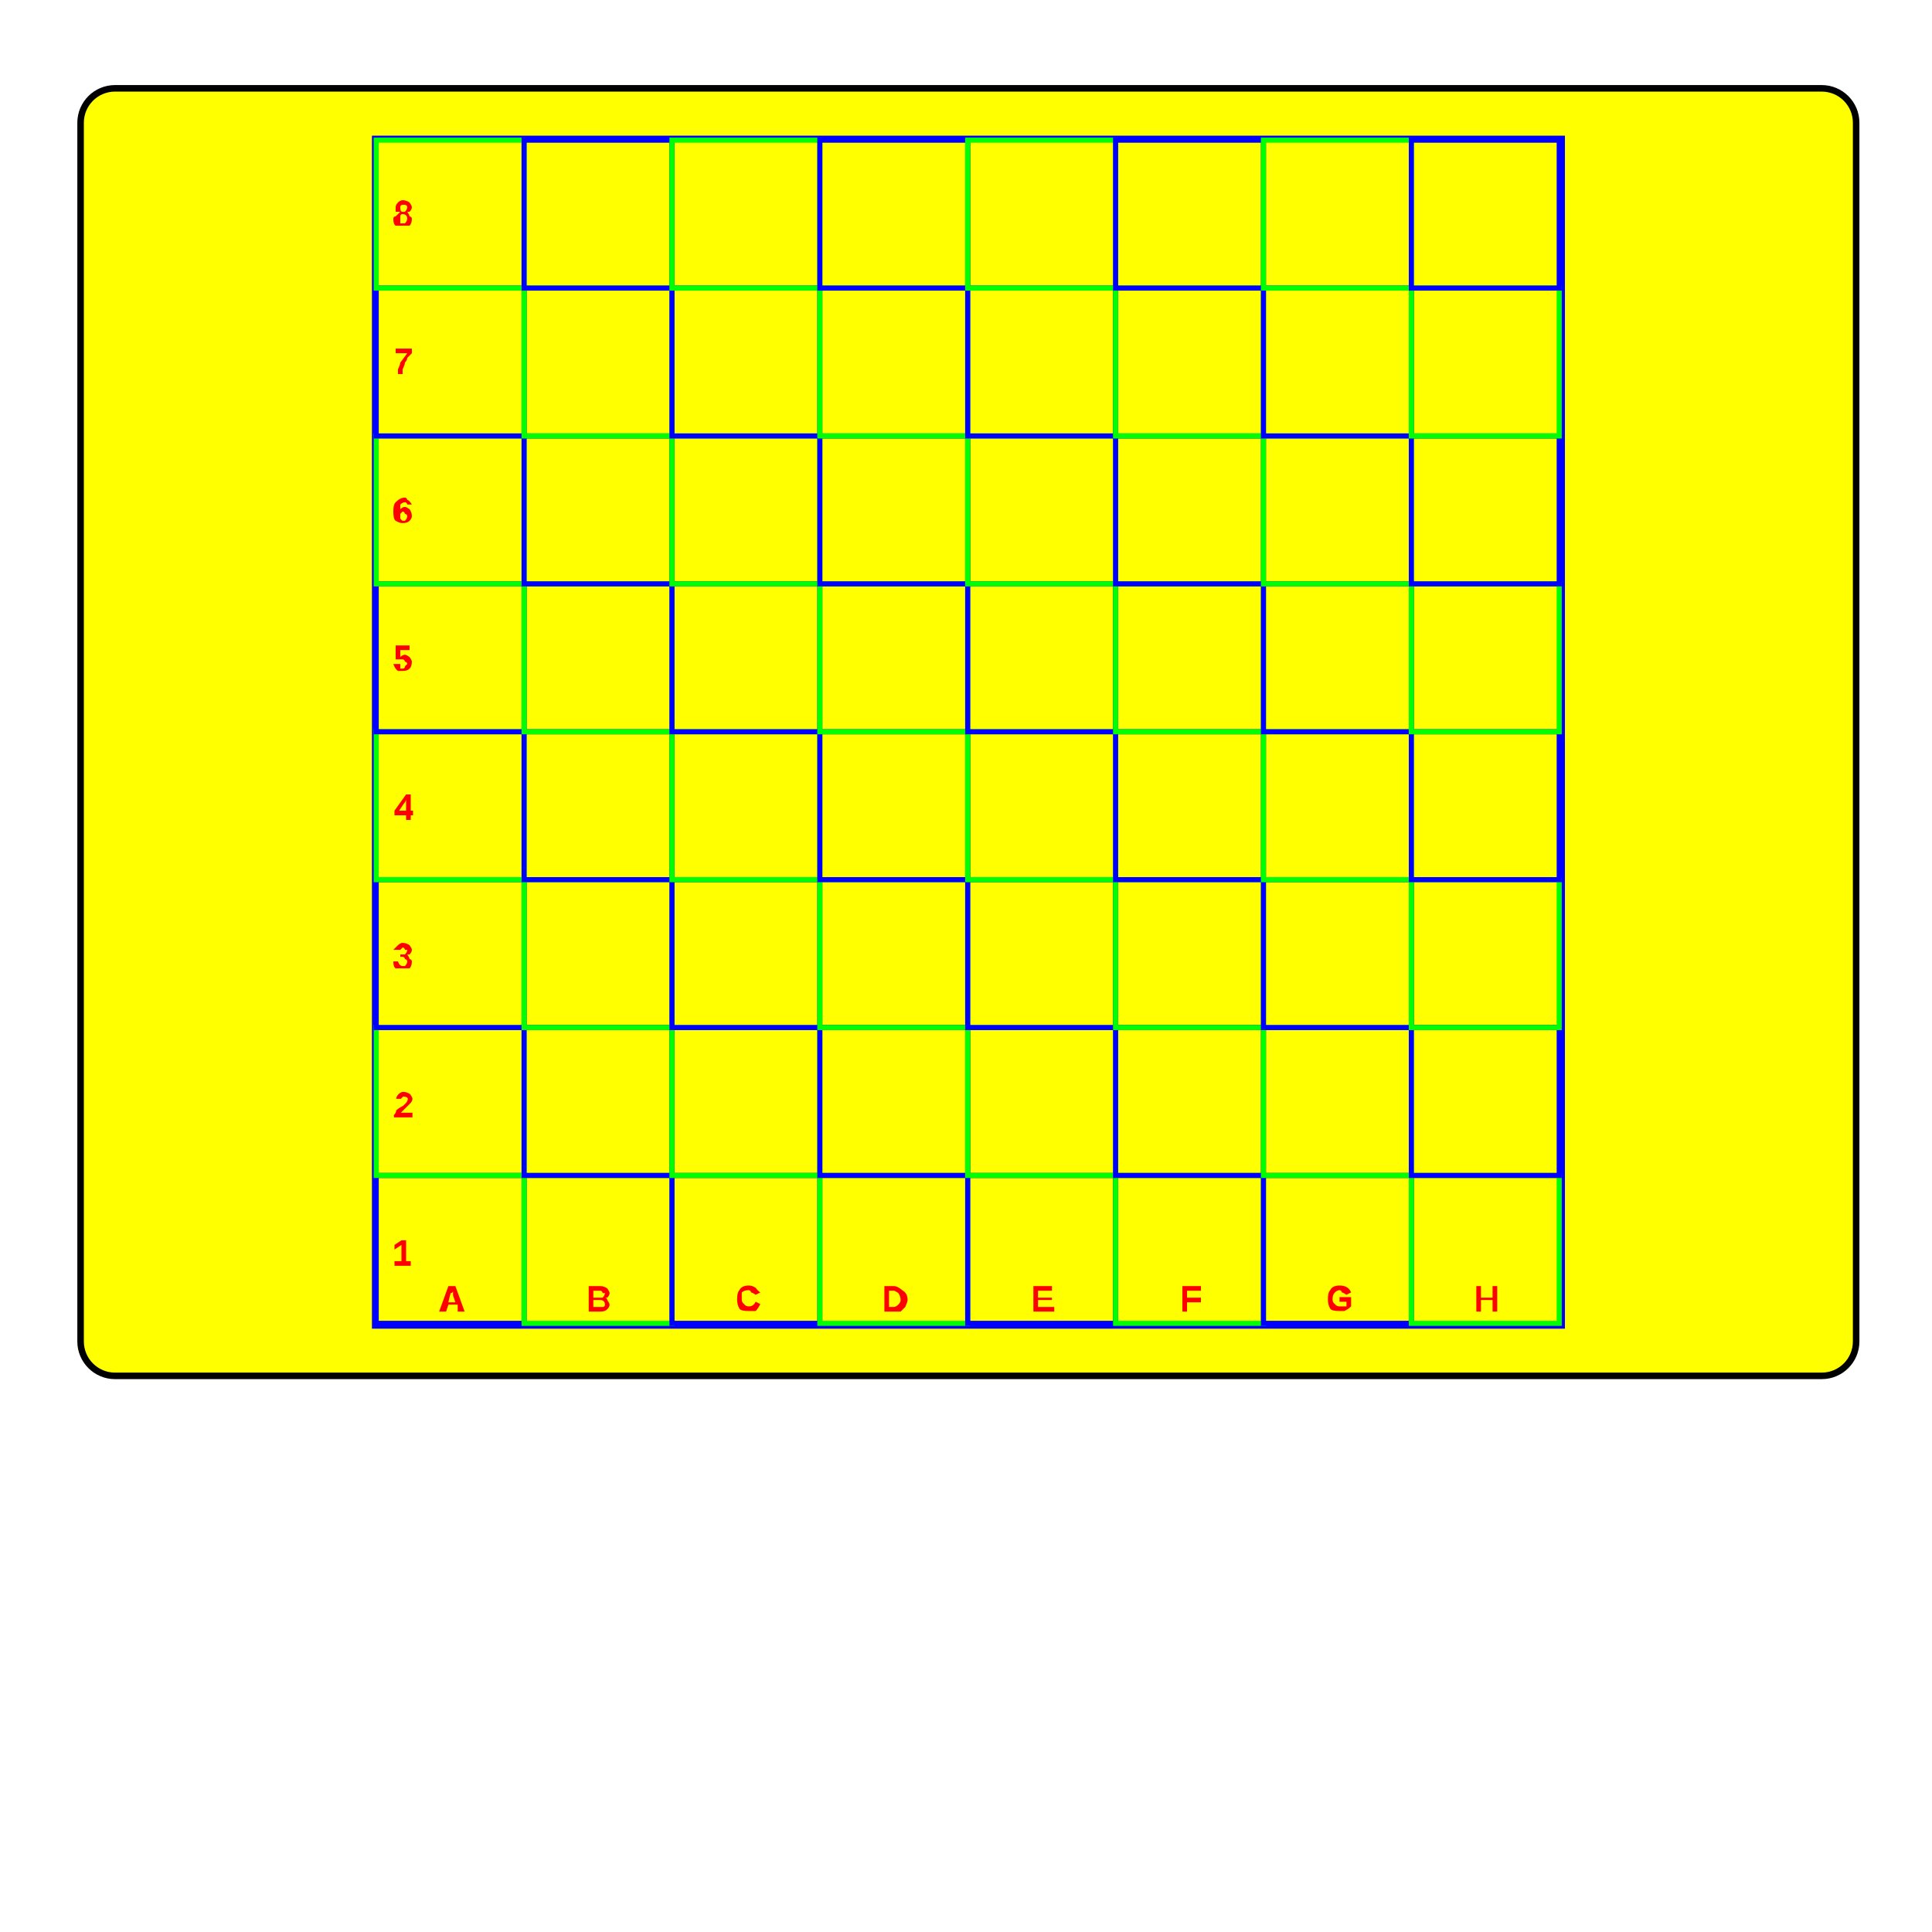
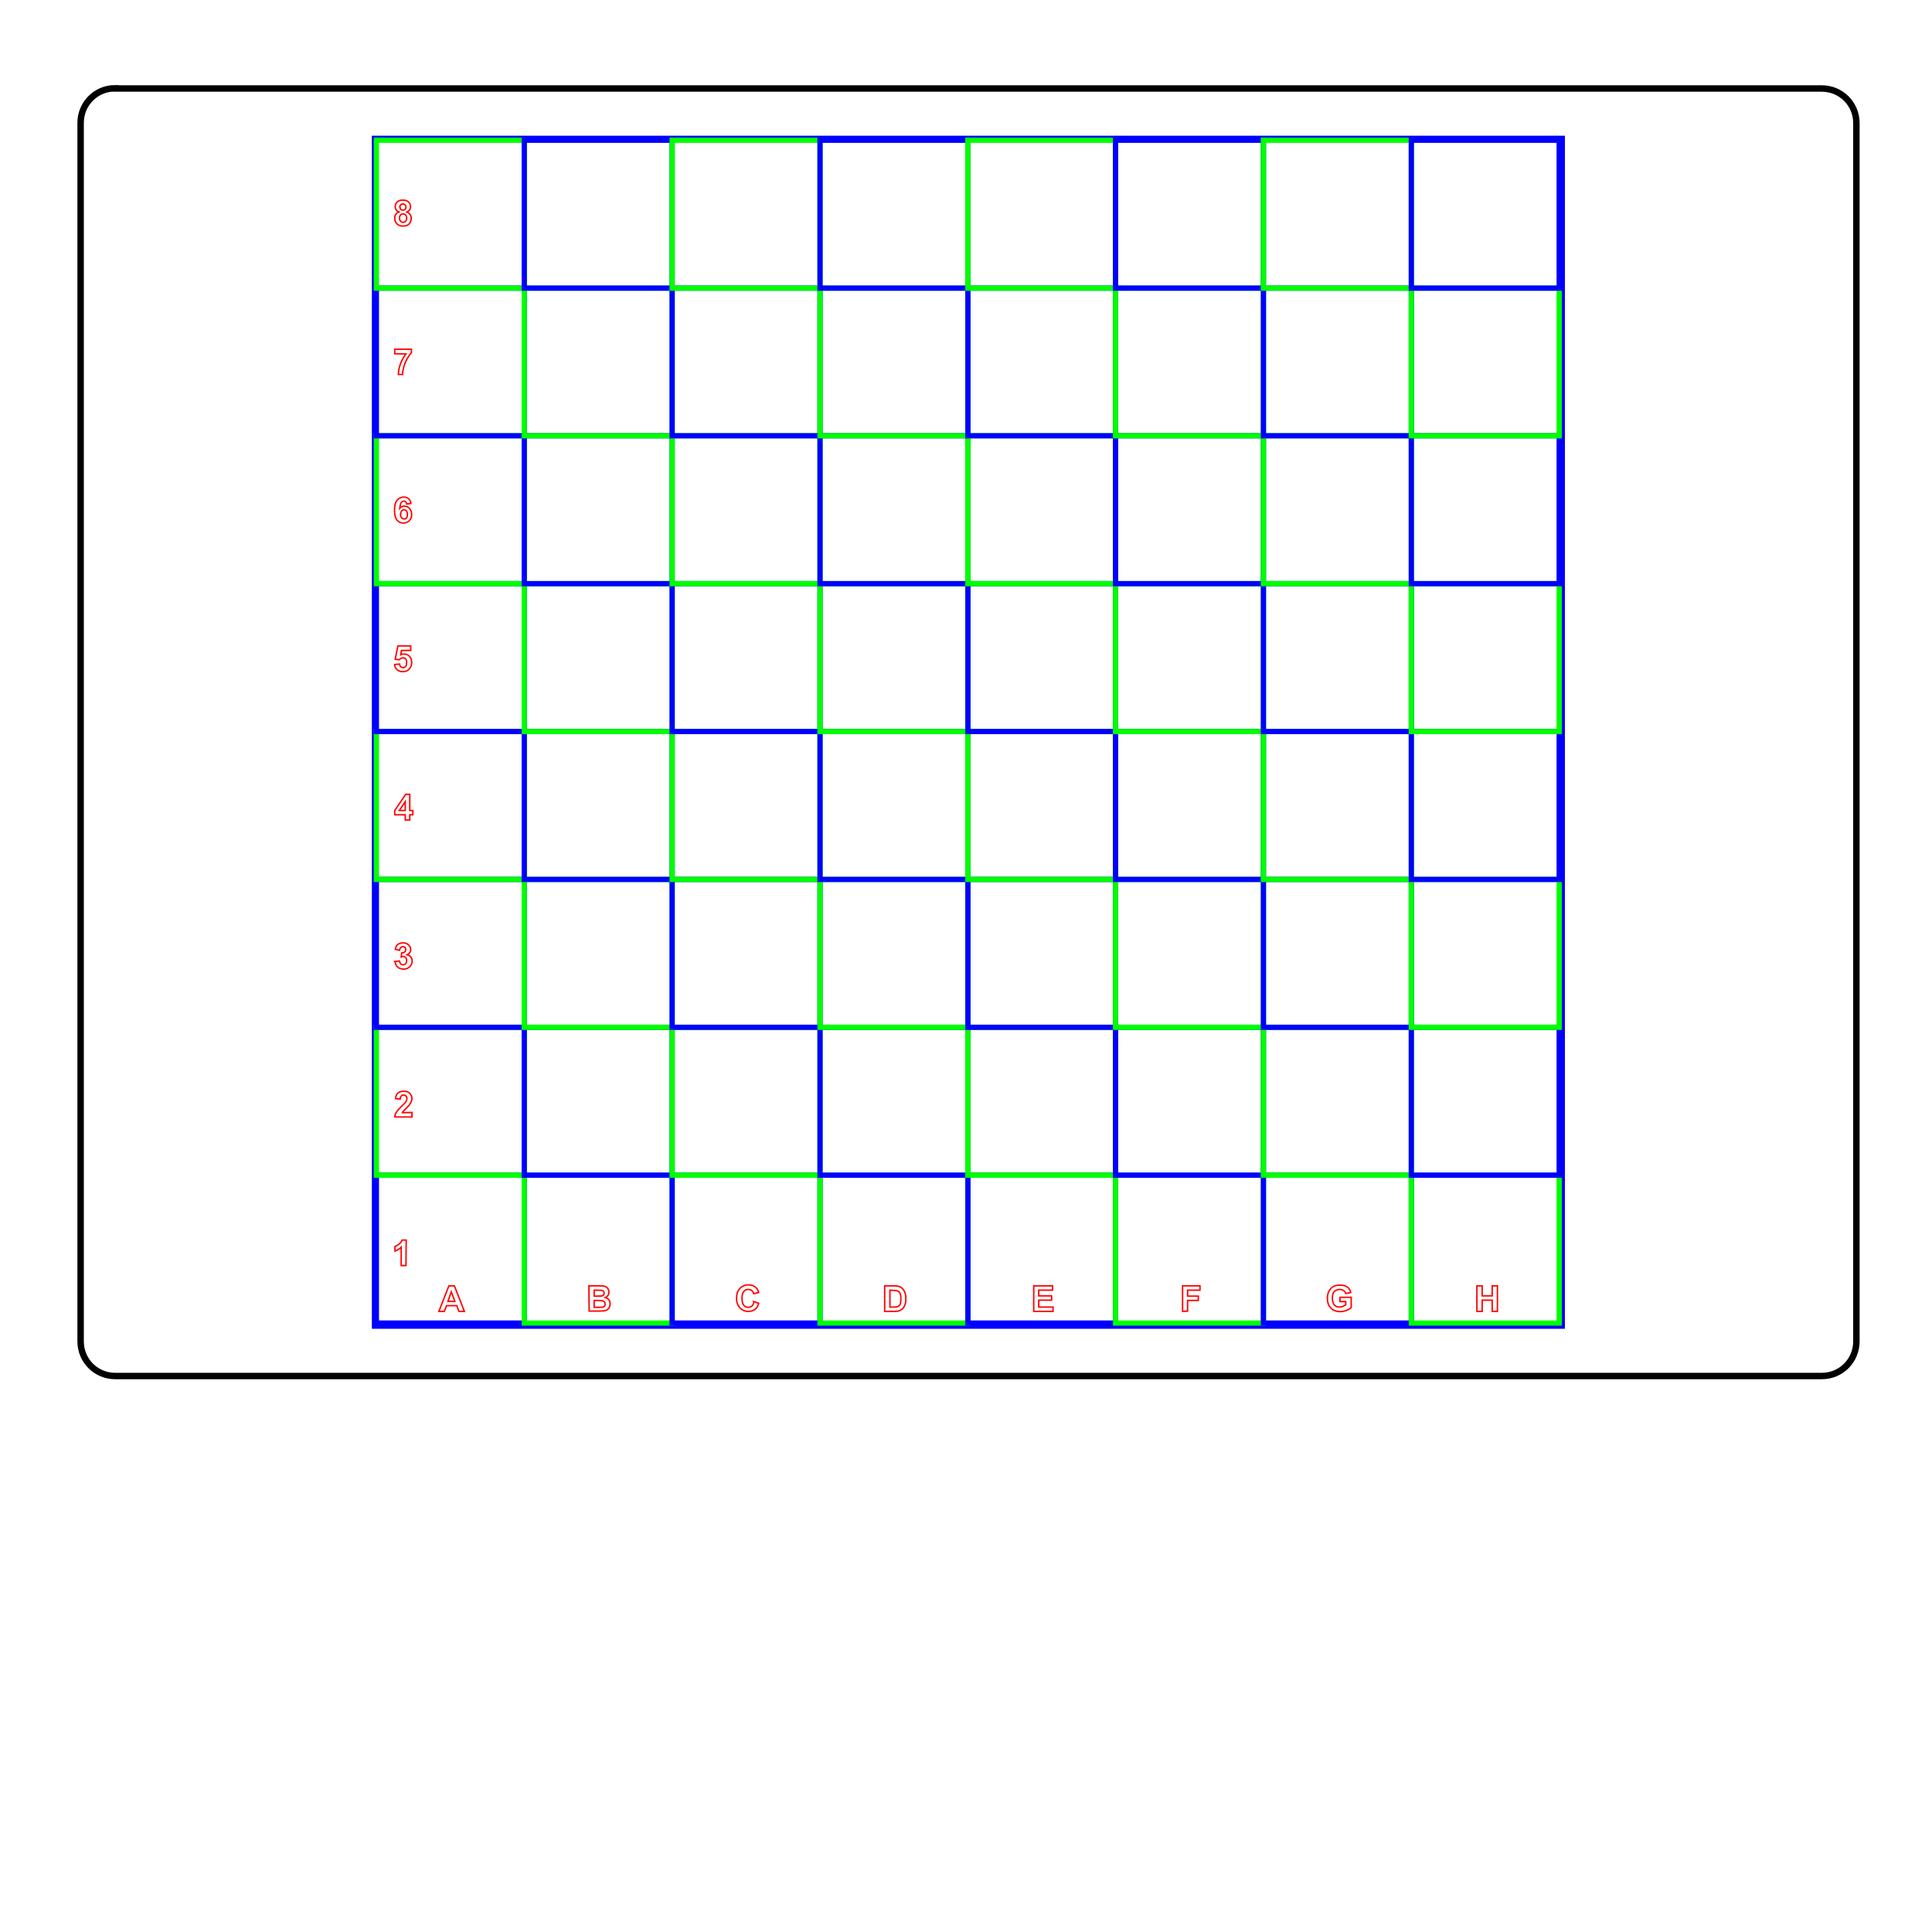
<svg xmlns="http://www.w3.org/2000/svg" width="810" height="810" viewBox="-.05 -.05 8.1 8.1" version="1.1" id="svg901">
  <defs id="defs905" />
-   <g id="g2349" transform="matrix(0.6222582,0,0,0.6222582,2.094922,-1.50289)">
-     <rect style="fill:#ffff00;stroke:#000000;stroke-width:0.044" id="rect1558" width="11.963" height="8.675" x="-2.904" y="2.93" ry="0.232" />
-     <rect style="fill:none;stroke:#0000ff;stroke-width:0.038" id="rect1560" width="8" height="8" x="-0.922" y="3.268" />
-     <text xml:space="preserve" style="font-weight:bold;font-size:0.24px;line-height:125%;font-family:Arial;-inkscape-font-specification:'Arial, Bold';letter-spacing:0px;word-spacing:0px;fill:#ff0000;stroke:none;stroke-width:0.01px;stroke-linecap:butt;stroke-linejoin:miter;stroke-opacity:1" x="-0.49" y="11.17" id="text1564">
-       <tspan id="tspan1562" x="-0.49" y="11.17" style="fill:#ff0000;stroke:none;stroke-width:0.01px">A</tspan>
-     </text>
-     <text xml:space="preserve" style="font-weight:bold;font-size:0.24px;line-height:125%;font-family:Arial;-inkscape-font-specification:'Arial, Bold';letter-spacing:0px;word-spacing:0px;fill:#ff0000;stroke:none;stroke-width:0.01px;stroke-linecap:butt;stroke-linejoin:miter;stroke-opacity:1" x="0.503" y="11.17" id="text1568">
-       <tspan id="tspan1566" x="0.503" y="11.17" style="fill:#ff0000;stroke:none;stroke-width:0.01px">B</tspan>
-     </text>
-     <text xml:space="preserve" style="font-weight:bold;font-size:0.24px;line-height:125%;font-family:Arial;-inkscape-font-specification:'Arial, Bold';letter-spacing:0px;word-spacing:0px;fill:#ff0000;stroke:none;stroke-width:0.01px;stroke-linecap:butt;stroke-linejoin:miter;stroke-opacity:1" x="1.503" y="11.167" id="text1572">
-       <tspan id="tspan1570" x="1.503" y="11.167" style="fill:#ff0000;stroke:none;stroke-width:0.01px">C</tspan>
-     </text>
-     <text xml:space="preserve" style="font-weight:bold;font-size:0.24px;line-height:125%;font-family:Arial;-inkscape-font-specification:'Arial, Bold';letter-spacing:0px;word-spacing:0px;fill:#ff0000;stroke:none;stroke-width:0.01px;stroke-linecap:butt;stroke-linejoin:miter;stroke-opacity:1" x="2.497" y="11.17" id="text1576">
-       <tspan id="tspan1574" x="2.497" y="11.17" style="fill:#ff0000;stroke:none;stroke-width:0.01px">D</tspan>
-     </text>
-     <text xml:space="preserve" style="font-weight:bold;font-size:0.24px;line-height:125%;font-family:Arial;-inkscape-font-specification:'Arial, Bold';letter-spacing:0px;word-spacing:0px;fill:#ff0000;stroke:none;stroke-width:0.01px;stroke-linecap:butt;stroke-linejoin:miter;stroke-opacity:1" x="3.5" y="11.17" id="text1580">
-       <tspan id="tspan1578" x="3.5" y="11.17" style="fill:#ff0000;stroke:none;stroke-width:0.01px">E</tspan>
-     </text>
-     <text xml:space="preserve" style="font-weight:bold;font-size:0.24px;line-height:125%;font-family:Arial;-inkscape-font-specification:'Arial, Bold';letter-spacing:0px;word-spacing:0px;fill:#ff0000;stroke:none;stroke-width:0.01px;stroke-linecap:butt;stroke-linejoin:miter;stroke-opacity:1" x="4.503" y="11.17" id="text1584">
-       <tspan id="tspan1582" x="4.503" y="11.17" style="fill:#ff0000;stroke:none;stroke-width:0.01px">F</tspan>
-     </text>
-     <text xml:space="preserve" style="font-weight:bold;font-size:0.24px;line-height:125%;font-family:Arial;-inkscape-font-specification:'Arial, Bold';letter-spacing:0px;word-spacing:0px;fill:#ff0000;stroke:none;stroke-width:0.01px;stroke-linecap:butt;stroke-linejoin:miter;stroke-opacity:1" x="5.484" y="11.167" id="text1588">
-       <tspan id="tspan1586" x="5.484" y="11.167" style="fill:#ff0000;stroke:none;stroke-width:0.01px">G</tspan>
-     </text>
-     <text xml:space="preserve" style="font-weight:bold;font-size:0.24px;line-height:125%;font-family:Arial;-inkscape-font-specification:'Arial, Bold';letter-spacing:0px;word-spacing:0px;fill:#ff0000;stroke:none;stroke-width:0.01px;stroke-linecap:butt;stroke-linejoin:miter;stroke-opacity:1" x="6.486" y="11.17" id="text1592">
-       <tspan id="tspan1590" x="6.486" y="11.17" style="fill:#ff0000;stroke:none;stroke-width:0.01px">H</tspan>
-     </text>
-     <text xml:space="preserve" style="font-weight:bold;font-size:0.24px;line-height:125%;font-family:Arial;-inkscape-font-specification:'Arial, Bold';letter-spacing:0px;word-spacing:0px;fill:#ff0000;stroke:none;stroke-width:0.01px;stroke-linecap:butt;stroke-linejoin:miter;stroke-opacity:1" x="-0.806" y="10.861" id="text1596">
-       <tspan id="tspan1594" x="-0.806" y="10.861" style="fill:#ff0000;stroke:none;stroke-width:0.01px">1</tspan>
-     </text>
-     <text xml:space="preserve" style="font-weight:bold;font-size:0.24px;line-height:125%;font-family:Arial;-inkscape-font-specification:'Arial, Bold';letter-spacing:0px;word-spacing:0px;fill:#ff0000;stroke:none;stroke-width:0.01px;stroke-linecap:butt;stroke-linejoin:miter;stroke-opacity:1" x="-0.793" y="9.861" id="text1600">
-       <tspan id="tspan1598" x="-0.793" y="9.861" style="fill:#ff0000;stroke:none;stroke-width:0.01px">2</tspan>
-     </text>
-     <text xml:space="preserve" style="font-weight:bold;font-size:0.24px;line-height:125%;font-family:Arial;-inkscape-font-specification:'Arial, Bold';letter-spacing:0px;word-spacing:0px;fill:#ff0000;stroke:none;stroke-width:0.01px;stroke-linecap:butt;stroke-linejoin:miter;stroke-opacity:1" x="-0.796" y="8.859" id="text1604">
-       <tspan id="tspan1602" x="-0.796" y="8.859" style="fill:#ff0000;stroke:none;stroke-width:0.01px">3</tspan>
-     </text>
-     <text xml:space="preserve" style="font-weight:bold;font-size:0.24px;line-height:125%;font-family:Arial;-inkscape-font-specification:'Arial, Bold';letter-spacing:0px;word-spacing:0px;fill:#ff0000;stroke:none;stroke-width:0.01px;stroke-linecap:butt;stroke-linejoin:miter;stroke-opacity:1" x="-0.791" y="7.86" id="text1608">
-       <tspan id="tspan1606" x="-0.791" y="7.86" style="fill:#ff0000;stroke:none;stroke-width:0.01px">4</tspan>
-     </text>
-     <text xml:space="preserve" style="font-weight:bold;font-size:0.24px;line-height:125%;font-family:Arial;-inkscape-font-specification:'Arial, Bold';letter-spacing:0px;word-spacing:0px;fill:#ff0000;stroke:none;stroke-width:0.01px;stroke-linecap:butt;stroke-linejoin:miter;stroke-opacity:1" x="-0.797" y="6.856" id="text1612">
-       <tspan id="tspan1610" x="-0.797" y="6.856" style="fill:#ff0000;stroke:none;stroke-width:0.01px">5</tspan>
-     </text>
-     <text xml:space="preserve" style="font-weight:bold;font-size:0.24px;line-height:125%;font-family:Arial;-inkscape-font-specification:'Arial, Bold';letter-spacing:0px;word-spacing:0px;fill:#ff0000;stroke:none;stroke-width:0.01px;stroke-linecap:butt;stroke-linejoin:miter;stroke-opacity:1" x="-0.797" y="5.857" id="text1616">
-       <tspan id="tspan1614" x="-0.797" y="5.857" style="fill:#ff0000;stroke:none;stroke-width:0.01px">6</tspan>
-     </text>
-     <text xml:space="preserve" style="font-weight:bold;font-size:0.24px;line-height:125%;font-family:Arial;-inkscape-font-specification:'Arial, Bold';letter-spacing:0px;word-spacing:0px;fill:#ff0000;stroke:none;stroke-width:0.01px;stroke-linecap:butt;stroke-linejoin:miter;stroke-opacity:1" x="-0.797" y="4.856" id="text1620">
-       <tspan id="tspan1618" x="-0.797" y="4.856" style="fill:#ff0000;stroke:none;stroke-width:0.01px">7</tspan>
-     </text>
-     <text xml:space="preserve" style="font-weight:bold;font-size:0.24px;line-height:125%;font-family:Arial;-inkscape-font-specification:'Arial, Bold';letter-spacing:0px;word-spacing:0px;fill:#ff0000;stroke:none;stroke-width:0.01px;stroke-linecap:butt;stroke-linejoin:miter;stroke-opacity:1" x="-0.796" y="3.856" id="text1624">
-       <tspan id="tspan1622" x="-0.796" y="3.856" style="fill:#ff0000;stroke:none;stroke-width:0.01px">8</tspan>
-     </text>
-     <g id="g2248" style="fill:none" transform="matrix(2.635774,0,0,2.636164,28.05496,-6.440256)">
-       <path d="m -10.99,6.711 h 0.378 V 6.333 h -0.378 z" stroke="#0000ff" id="path2" style="fill:none;stroke-width:0.013" />
-       <path d="m -10.99,6.333 h 0.378 V 5.955 h -0.378 z" stroke="#00ff00" id="path4" style="fill:none;stroke-width:0.013" />
-       <path d="m -10.99,5.955 h 0.378 V 5.577 h -0.378 z" stroke="#0000ff" id="path6" style="fill:none;stroke-width:0.013" />
-       <path d="m -10.99,5.577 h 0.378 V 5.199 h -0.378 z" stroke="#00ff00" id="path8" style="fill:none;stroke-width:0.013" />
-       <path d="m -10.99,5.199 h 0.378 V 4.821 h -0.378 z" stroke="#0000ff" id="path10" style="fill:none;stroke-width:0.013" />
-       <path d="m -10.99,4.821 h 0.378 v -0.378 h -0.378 z" stroke="#00ff00" id="path12" style="fill:none;stroke-width:0.013" />
-       <path d="m -10.99,4.443 h 0.378 V 4.065 h -0.378 z" stroke="#0000ff" id="path14" style="fill:none;stroke-width:0.013" />
-       <path d="m -10.99,4.065 h 0.378 v -0.378 h -0.378 z" stroke="#00ff00" id="path16" style="fill:none;stroke-width:0.013" />
-       <path d="m -10.612,6.711 h 0.378 V 6.333 h -0.378 z" stroke="#00ff00" id="path18" style="fill:none;stroke-width:0.013" />
-       <path d="m -10.612,6.333 h 0.378 V 5.955 h -0.378 z" stroke="#0000ff" id="path20" style="fill:none;stroke-width:0.013" />
-       <path d="m -10.612,5.955 h 0.378 V 5.577 h -0.378 z" stroke="#00ff00" id="path22" style="fill:none;stroke-width:0.013" />
-       <path d="m -10.612,5.577 h 0.378 V 5.199 h -0.378 z" stroke="#0000ff" id="path24" style="fill:none;stroke-width:0.013" />
-       <path d="m -10.612,5.199 h 0.378 V 4.821 h -0.378 z" stroke="#00ff00" id="path26" style="fill:none;stroke-width:0.013" />
-       <path d="m -10.612,4.821 h 0.378 v -0.378 h -0.378 z" stroke="#0000ff" id="path28" style="fill:none;stroke-width:0.013" />
-       <path d="m -10.612,4.443 h 0.378 V 4.065 h -0.378 z" stroke="#00ff00" id="path30" style="fill:none;stroke-width:0.013" />
-       <path d="m -10.612,4.065 h 0.378 v -0.378 h -0.378 z" stroke="#0000ff" id="path32" style="fill:none;stroke-width:0.013" />
-       <path d="m -10.234,6.711 h 0.378 V 6.333 h -0.378 z" stroke="#0000ff" id="path34" style="fill:none;stroke-width:0.013" />
-       <path d="m -10.234,6.333 h 0.378 V 5.955 h -0.378 z" stroke="#00ff00" id="path36" style="fill:none;stroke-width:0.013" />
-       <path d="m -10.234,5.955 h 0.378 V 5.577 h -0.378 z" stroke="#0000ff" id="path38" style="fill:none;stroke-width:0.013" />
-       <path d="m -10.234,5.577 h 0.378 V 5.199 h -0.378 z" stroke="#00ff00" id="path40" style="fill:none;stroke-width:0.013" />
-       <path d="m -10.234,5.199 h 0.378 V 4.821 h -0.378 z" stroke="#0000ff" id="path42" style="fill:none;stroke-width:0.013" />
-       <path d="m -10.234,4.821 h 0.378 v -0.378 h -0.378 z" stroke="#00ff00" id="path44" style="fill:none;stroke-width:0.013" />
-       <path d="m -10.234,4.443 h 0.378 V 4.065 h -0.378 z" stroke="#0000ff" id="path46" style="fill:none;stroke-width:0.013" />
-       <path d="m -10.234,4.065 h 0.378 v -0.378 h -0.378 z" stroke="#00ff00" id="path48" style="fill:none;stroke-width:0.013" />
-       <path d="m -9.856,6.711 h 0.378 V 6.333 H -9.856 Z" stroke="#00ff00" id="path50" style="fill:none;stroke-width:0.013" />
-       <path d="m -9.856,6.333 h 0.378 V 5.955 H -9.856 Z" stroke="#0000ff" id="path52" style="fill:none;stroke-width:0.013" />
-       <path d="m -9.856,5.955 h 0.378 V 5.577 H -9.856 Z" stroke="#00ff00" id="path54" style="fill:none;stroke-width:0.013" />
-       <path d="m -9.856,5.577 h 0.378 V 5.199 H -9.856 Z" stroke="#0000ff" id="path56" style="fill:none;stroke-width:0.013" />
-       <path d="m -9.856,5.199 h 0.378 V 4.821 H -9.856 Z" stroke="#00ff00" id="path58" style="fill:none;stroke-width:0.013" />
-       <path d="m -9.856,4.821 h 0.378 v -0.378 H -9.856 Z" stroke="#0000ff" id="path60" style="fill:none;stroke-width:0.013" />
-       <path d="m -9.856,4.443 h 0.378 V 4.065 H -9.856 Z" stroke="#00ff00" id="path62" style="fill:none;stroke-width:0.013" />
-       <path d="m -9.856,4.065 h 0.378 v -0.378 H -9.856 Z" stroke="#0000ff" id="path64" style="fill:none;stroke-width:0.013" />
-       <path d="m -9.478,6.711 h 0.378 V 6.333 h -0.378 z" stroke="#0000ff" id="path66" style="fill:none;stroke-width:0.013" />
-       <path d="m -9.478,6.333 h 0.378 V 5.955 h -0.378 z" stroke="#00ff00" id="path68" style="fill:none;stroke-width:0.013" />
-       <path d="m -9.478,5.955 h 0.378 V 5.577 h -0.378 z" stroke="#0000ff" id="path70" style="fill:none;stroke-width:0.013" />
-       <path d="m -9.478,5.577 h 0.378 V 5.199 h -0.378 z" stroke="#00ff00" id="path72" style="fill:none;stroke-width:0.013" />
-       <path d="m -9.478,5.199 h 0.378 V 4.821 h -0.378 z" stroke="#0000ff" id="path74" style="fill:none;stroke-width:0.013" />
-       <path d="m -9.478,4.821 h 0.378 v -0.378 h -0.378 z" stroke="#00ff00" id="path76" style="fill:none;stroke-width:0.013" />
-       <path d="m -9.478,4.443 h 0.378 V 4.065 h -0.378 z" stroke="#0000ff" id="path78" style="fill:none;stroke-width:0.013" />
-       <path d="m -9.478,4.065 h 0.378 v -0.378 h -0.378 z" stroke="#00ff00" id="path80" style="fill:none;stroke-width:0.013" />
-       <path d="m -9.1,6.711 h 0.378 V 6.333 h -0.378 z" stroke="#00ff00" id="path82" style="fill:none;stroke-width:0.013" />
-       <path d="m -9.1,6.333 h 0.378 V 5.955 h -0.378 z" stroke="#0000ff" id="path84" style="fill:none;stroke-width:0.013" />
-       <path d="m -9.1,5.955 h 0.378 V 5.577 h -0.378 z" stroke="#00ff00" id="path86" style="fill:none;stroke-width:0.013" />
-       <path d="m -9.1,5.577 h 0.378 V 5.199 h -0.378 z" stroke="#0000ff" id="path88" style="fill:none;stroke-width:0.013" />
-       <path d="m -9.1,5.199 h 0.378 V 4.821 h -0.378 z" stroke="#00ff00" id="path90" style="fill:none;stroke-width:0.013" />
-       <path d="m -9.1,4.821 h 0.378 v -0.378 h -0.378 z" stroke="#0000ff" id="path92" style="fill:none;stroke-width:0.013" />
-       <path d="m -9.1,4.443 h 0.378 V 4.065 h -0.378 z" stroke="#00ff00" id="path94" style="fill:none;stroke-width:0.013" />
-       <path d="m -9.1,4.065 h 0.378 v -0.378 h -0.378 z" stroke="#0000ff" id="path96" style="fill:none;stroke-width:0.013" />
-       <path d="M -8.722,6.711 H -8.344 V 6.333 h -0.378 z" stroke="#0000ff" id="path98" style="fill:none;stroke-width:0.013" />
-       <path d="M -8.722,6.333 H -8.344 V 5.955 h -0.378 z" stroke="#00ff00" id="path100" style="fill:none;stroke-width:0.013" />
-       <path d="M -8.722,5.955 H -8.344 V 5.577 h -0.378 z" stroke="#0000ff" id="path102" style="fill:none;stroke-width:0.013" />
-       <path d="M -8.722,5.577 H -8.344 V 5.199 h -0.378 z" stroke="#00ff00" id="path104" style="fill:none;stroke-width:0.013" />
-       <path d="M -8.722,5.199 H -8.344 V 4.821 h -0.378 z" stroke="#0000ff" id="path106" style="fill:none;stroke-width:0.013" />
-       <path d="M -8.722,4.821 H -8.344 v -0.378 h -0.378 z" stroke="#00ff00" id="path108" style="fill:none;stroke-width:0.013" />
-       <path d="M -8.722,4.443 H -8.344 V 4.065 h -0.378 z" stroke="#0000ff" id="path110" style="fill:none;stroke-width:0.013" />
-       <path d="M -8.722,4.065 H -8.344 v -0.378 h -0.378 z" stroke="#00ff00" id="path112" style="fill:none;stroke-width:0.013" />
-       <path d="m -8.344,6.711 h 0.378 V 6.333 h -0.378 z" stroke="#00ff00" id="path114" style="fill:none;stroke-width:0.013" />
-       <path d="m -8.344,6.333 h 0.378 V 5.955 h -0.378 z" stroke="#0000ff" id="path116" style="fill:none;stroke-width:0.013" />
-       <path d="m -8.344,5.955 h 0.378 V 5.577 h -0.378 z" stroke="#00ff00" id="path118" style="fill:none;stroke-width:0.013" />
-       <path d="m -8.344,5.577 h 0.378 V 5.199 h -0.378 z" stroke="#0000ff" id="path120" style="fill:none;stroke-width:0.013" />
-       <path d="m -8.344,5.199 h 0.378 V 4.821 h -0.378 z" stroke="#00ff00" id="path122" style="fill:none;stroke-width:0.013" />
-       <path d="m -8.344,4.821 h 0.378 v -0.378 h -0.378 z" stroke="#0000ff" id="path124" style="fill:none;stroke-width:0.013" />
-       <path d="m -8.344,4.443 h 0.378 V 4.065 h -0.378 z" stroke="#00ff00" id="path126" style="fill:none;stroke-width:0.013" />
-       <path d="m -8.344,4.065 h 0.378 v -0.378 h -0.378 z" stroke="#0000ff" id="path128" style="fill:none;stroke-width:0.013" />
-     </g>
+   <path style="fill:none;stroke:#000000;stroke-width:0.027" d="M 0.433,0.321 H 7.588 c 0.08,0 0.145,0.064 0.145,0.145 V 5.574 c 0,0.08 -0.064,0.145 -0.145,0.145 H 0.433 c -0.08,0 -0.145,-0.064 -0.145,-0.145 V 0.465 c 0,-0.08 0.064,-0.145 0.145,-0.145 z" id="rect1558" />
+   <path style="fill:none;stroke:#0000ff;stroke-width:0.024" d="M 1.521,0.531 H 6.499 V 5.509 H 1.521 Z" id="rect1560" />
+   <g aria-label="A" style="font-weight:bold;font-size:0.149px;line-height:125%;font-family:Arial;-inkscape-font-specification:'Arial, Bold';letter-spacing:0px;word-spacing:0px;fill:none;stroke:#ff0000;stroke-width:0.006px;stroke-linecap:butt;stroke-linejoin:miter;stroke-opacity:1" id="text1564">
+     <path d="m 1.897,5.448 h -0.023 l -0.009,-0.024 h -0.043 l -0.009,0.024 h -0.023 l 0.042,-0.107 h 0.023 z m -0.04,-0.042 -0.015,-0.04 -0.014,0.04 z" style="fill:none;stroke:#ff0000;stroke-width:0.006px" id="path322" />
  </g>
+   <g aria-label="B" style="font-weight:bold;font-size:0.149px;line-height:125%;font-family:Arial;-inkscape-font-specification:'Arial, Bold';letter-spacing:0px;word-spacing:0px;fill:none;stroke:#ff0000;stroke-width:0.006px;stroke-linecap:butt;stroke-linejoin:miter;stroke-opacity:1" id="text1568">
+     <path d="m 2.419,5.341 h 0.043 q 0.013,0 0.019,0.001 0.006,0.001 0.011,0.004 0.005,0.003 0.008,0.009 0.003,0.006 0.003,0.012 0,0.008 -0.004,0.014 -0.004,0.006 -0.011,0.009 0.01,0.003 0.015,0.01 0.005,0.007 0.005,0.016 0,0.007 -0.003,0.014 -0.003,0.007 -0.009,0.011 -0.006,0.004 -0.014,0.005 -0.005,5.833e-4 -0.026,7.292e-4 h -0.036 z m 0.022,0.018 v 0.025 h 0.014 q 0.013,0 0.016,-3.646e-4 0.006,-6.563e-4 0.009,-0.004 0.003,-0.003 0.003,-0.008 0,-0.005 -0.003,-0.008 -0.003,-0.003 -0.008,-0.004 -0.003,-3.646e-4 -0.018,-3.646e-4 z m 0,0.043 v 0.029 h 0.02 q 0.012,0 0.015,-6.563e-4 0.005,-8.75e-4 0.008,-0.004 0.003,-0.003 0.003,-0.009 0,-0.005 -0.002,-0.008 -0.002,-0.003 -0.007,-0.005 -0.004,-0.002 -0.019,-0.002 z" style="fill:none;stroke:#ff0000;stroke-width:0.006px" id="path319" />
+   </g>
+   <g aria-label="C" style="font-weight:bold;font-size:0.149px;line-height:125%;font-family:Arial;-inkscape-font-specification:'Arial, Bold';letter-spacing:0px;word-spacing:0px;fill:none;stroke:#ff0000;stroke-width:0.006px;stroke-linecap:butt;stroke-linejoin:miter;stroke-opacity:1" id="text1572">
+     <path d="m 3.11,5.407 0.021,0.007 q -0.005,0.018 -0.016,0.026 -0.011,0.008 -0.028,0.008 -0.021,0 -0.035,-0.015 -0.014,-0.015 -0.014,-0.04 0,-0.027 0.014,-0.041 0.014,-0.015 0.036,-0.015 0.02,0 0.032,0.012 0.007,0.007 0.011,0.02 l -0.021,0.005 q -0.002,-0.008 -0.008,-0.013 -0.006,-0.005 -0.015,-0.005 -0.012,0 -0.019,0.009 -0.007,0.009 -0.007,0.028 0,0.02 0.007,0.029 0.007,0.009 0.019,0.009 0.009,0 0.015,-0.005 0.006,-0.005 0.009,-0.017 z" style="fill:none;stroke:#ff0000;stroke-width:0.006px" id="path316" />
+   </g>
+   <g aria-label="D" style="font-weight:bold;font-size:0.149px;line-height:125%;font-family:Arial;-inkscape-font-specification:'Arial, Bold';letter-spacing:0px;word-spacing:0px;fill:none;stroke:#ff0000;stroke-width:0.006px;stroke-linecap:butt;stroke-linejoin:miter;stroke-opacity:1" id="text1576">
+     <path d="m 3.659,5.341 h 0.039 q 0.013,0 0.02,0.002 0.009,0.003 0.016,0.01 0.007,0.007 0.01,0.017 0.004,0.01 0.004,0.025 0,0.013 -0.003,0.023 -0.004,0.012 -0.011,0.019 -0.006,0.005 -0.015,0.009 -0.007,0.002 -0.019,0.002 h -0.041 z m 0.022,0.018 v 0.071 h 0.016 q 0.009,0 0.013,-0.001 0.005,-0.001 0.009,-0.004 0.004,-0.003 0.006,-0.01 0.002,-0.007 0.002,-0.02 0,-0.012 -0.002,-0.019 -0.002,-0.007 -0.006,-0.01 -0.004,-0.004 -0.01,-0.005 -0.005,-0.001 -0.018,-0.001 z" style="fill:none;stroke:#ff0000;stroke-width:0.006px" id="path313" />
+   </g>
+   <g aria-label="E" style="font-weight:bold;font-size:0.149px;line-height:125%;font-family:Arial;-inkscape-font-specification:'Arial, Bold';letter-spacing:0px;word-spacing:0px;fill:none;stroke:#ff0000;stroke-width:0.006px;stroke-linecap:butt;stroke-linejoin:miter;stroke-opacity:1" id="text1580">
+     <path d="m 4.284,5.448 v -0.107 h 0.079 v 0.018 h -0.058 v 0.024 h 0.054 v 0.018 h -0.054 v 0.029 h 0.06 v 0.018 z" style="fill:none;stroke:#ff0000;stroke-width:0.006px" id="path310" />
+   </g>
+   <g aria-label="F" style="font-weight:bold;font-size:0.149px;line-height:125%;font-family:Arial;-inkscape-font-specification:'Arial, Bold';letter-spacing:0px;word-spacing:0px;fill:none;stroke:#ff0000;stroke-width:0.006px;stroke-linecap:butt;stroke-linejoin:miter;stroke-opacity:1" id="text1584">
+     <path d="m 4.908,5.448 v -0.107 h 0.073 v 0.018 h -0.052 v 0.025 h 0.045 v 0.018 h -0.045 v 0.045 z" style="fill:none;stroke:#ff0000;stroke-width:0.006px" id="path307" />
+   </g>
+   <g aria-label="G" style="font-weight:bold;font-size:0.149px;line-height:125%;font-family:Arial;-inkscape-font-specification:'Arial, Bold';letter-spacing:0px;word-spacing:0px;fill:none;stroke:#ff0000;stroke-width:0.006px;stroke-linecap:butt;stroke-linejoin:miter;stroke-opacity:1" id="text1588">
+     <path d="m 5.568,5.407 v -0.018 h 0.047 v 0.043 q -0.007,0.007 -0.02,0.012 -0.013,0.005 -0.026,0.005 -0.017,0 -0.029,-0.007 -0.012,-0.007 -0.019,-0.02 -0.006,-0.013 -0.006,-0.029 0,-0.017 0.007,-0.03 0.007,-0.013 0.02,-0.02 0.01,-0.005 0.026,-0.005 0.02,0 0.031,0.008 0.011,0.008 0.014,0.023 l -0.021,0.004 q -0.002,-0.008 -0.009,-0.012 -0.006,-0.005 -0.016,-0.005 -0.014,0 -0.023,0.009 -0.008,0.009 -0.008,0.027 0,0.019 0.008,0.029 0.008,0.009 0.022,0.009 0.007,0 0.014,-0.003 0.007,-0.003 0.012,-0.006 v -0.014 z" style="fill:none;stroke:#ff0000;stroke-width:0.006px" id="path304" />
+   </g>
+   <g aria-label="H" style="font-weight:bold;font-size:0.149px;line-height:125%;font-family:Arial;-inkscape-font-specification:'Arial, Bold';letter-spacing:0px;word-spacing:0px;fill:none;stroke:#ff0000;stroke-width:0.006px;stroke-linecap:butt;stroke-linejoin:miter;stroke-opacity:1" id="text1592">
+     <path d="m 6.142,5.448 v -0.107 h 0.022 v 0.042 h 0.042 v -0.042 h 0.022 v 0.107 H 6.206 v -0.047 h -0.042 v 0.047 z" style="fill:none;stroke:#ff0000;stroke-width:0.006px" id="path301" />
+   </g>
+   <g aria-label="1" style="font-weight:bold;font-size:0.149px;line-height:125%;font-family:Arial;-inkscape-font-specification:'Arial, Bold';letter-spacing:0px;word-spacing:0px;fill:none;stroke:#ff0000;stroke-width:0.006px;stroke-linecap:butt;stroke-linejoin:miter;stroke-opacity:1" id="text1596">
+     <path d="m 1.652,5.256 h -0.02 v -0.077 q -0.011,0.011 -0.026,0.016 v -0.019 q 0.008,-0.003 0.017,-0.01 0.009,-0.007 0.013,-0.017 h 0.017 z" style="fill:none;stroke:#ff0000;stroke-width:0.006px" id="path298" />
+   </g>
+   <g aria-label="2" style="font-weight:bold;font-size:0.149px;line-height:125%;font-family:Arial;-inkscape-font-specification:'Arial, Bold';letter-spacing:0px;word-spacing:0px;fill:none;stroke:#ff0000;stroke-width:0.006px;stroke-linecap:butt;stroke-linejoin:miter;stroke-opacity:1" id="text1600">
+     <path d="m 1.677,4.614 v 0.019 h -0.072 q 0.001,-0.011 0.007,-0.02 0.006,-0.01 0.023,-0.026 0.014,-0.013 0.017,-0.018 0.004,-0.006 0.004,-0.013 0,-0.007 -0.004,-0.011 -0.004,-0.004 -0.01,-0.004 -0.006,0 -0.01,0.004 -0.004,0.004 -0.004,0.013 l -0.02,-0.002 q 0.002,-0.017 0.011,-0.024 0.01,-0.007 0.024,-0.007 0.016,0 0.025,0.009 0.009,0.009 0.009,0.021 0,0.007 -0.003,0.014 -0.003,0.006 -0.008,0.014 -0.004,0.005 -0.013,0.014 -0.01,0.009 -0.012,0.012 -0.003,0.003 -0.004,0.006 z" style="fill:none;stroke:#ff0000;stroke-width:0.006px" id="path295" />
+   </g>
+   <g aria-label="3" style="font-weight:bold;font-size:0.149px;line-height:125%;font-family:Arial;-inkscape-font-specification:'Arial, Bold';letter-spacing:0px;word-spacing:0px;fill:none;stroke:#ff0000;stroke-width:0.006px;stroke-linecap:butt;stroke-linejoin:miter;stroke-opacity:1" id="text1604">
+     <path d="m 1.605,3.981 0.02,-0.002 q 9.48e-4,0.008 0.005,0.012 0.004,0.004 0.01,0.004 0.006,0 0.011,-0.005 0.004,-0.005 0.004,-0.013 0,-0.008 -0.004,-0.012 -0.004,-0.005 -0.01,-0.005 -0.004,0 -0.009,0.002 l 0.002,-0.017 q 0.008,2.187e-4 0.013,-0.004 0.004,-0.004 0.004,-0.01 0,-0.005 -0.003,-0.009 -0.003,-0.003 -0.009,-0.003 -0.005,0 -0.009,0.004 -0.004,0.004 -0.005,0.011 L 1.607,3.93 q 0.002,-0.01 0.006,-0.015 0.004,-0.006 0.011,-0.009 0.007,-0.003 0.016,-0.003 0.015,0 0.024,0.01 0.008,0.008 0.008,0.018 0,0.014 -0.015,0.022 0.009,0.002 0.015,0.009 0.006,0.007 0.006,0.017 0,0.014 -0.01,0.024 -0.01,0.01 -0.026,0.01 -0.015,0 -0.024,-0.008 -0.01,-0.008 -0.011,-0.022 z" style="fill:none;stroke:#ff0000;stroke-width:0.006px" id="path292" />
+   </g>
+   <g aria-label="4" style="font-weight:bold;font-size:0.149px;line-height:125%;font-family:Arial;-inkscape-font-specification:'Arial, Bold';letter-spacing:0px;word-spacing:0px;fill:none;stroke:#ff0000;stroke-width:0.006px;stroke-linecap:butt;stroke-linejoin:miter;stroke-opacity:1" id="text1608">
+     <path d="m 1.649,3.388 v -0.022 h -0.044 v -0.018 l 0.046,-0.068 h 0.017 v 0.068 h 0.013 v 0.018 h -0.013 v 0.022 z m 0,-0.04 v -0.037 l -0.025,0.037 z" style="fill:none;stroke:#ff0000;stroke-width:0.006px" id="path289" />
+   </g>
+   <g aria-label="5" style="font-weight:bold;font-size:0.149px;line-height:125%;font-family:Arial;-inkscape-font-specification:'Arial, Bold';letter-spacing:0px;word-spacing:0px;fill:none;stroke:#ff0000;stroke-width:0.006px;stroke-linecap:butt;stroke-linejoin:miter;stroke-opacity:1" id="text1612">
+     <path d="m 1.605,2.736 0.02,-0.002 q 8.751e-4,0.007 0.005,0.011 0.004,0.004 0.01,0.004 0.006,0 0.011,-0.005 0.004,-0.005 0.004,-0.016 0,-0.01 -0.004,-0.015 -0.004,-0.005 -0.011,-0.005 -0.009,0 -0.016,0.008 l -0.017,-0.002 0.011,-0.056 h 0.054 v 0.019 h -0.039 l -0.003,0.018 q 0.007,-0.003 0.014,-0.003 0.014,0 0.023,0.01 0.009,0.01 0.009,0.026 0,0.013 -0.008,0.024 -0.01,0.014 -0.029,0.014 -0.015,0 -0.024,-0.008 -0.009,-0.008 -0.011,-0.021 z" style="fill:none;stroke:#ff0000;stroke-width:0.006px" id="path286" />
+   </g>
+   <g aria-label="6" style="font-weight:bold;font-size:0.149px;line-height:125%;font-family:Arial;-inkscape-font-specification:'Arial, Bold';letter-spacing:0px;word-spacing:0px;fill:none;stroke:#ff0000;stroke-width:0.006px;stroke-linecap:butt;stroke-linejoin:miter;stroke-opacity:1" id="text1616">
+     <path d="m 1.675,2.061 -0.02,0.002 q -7.292e-4,-0.006 -0.004,-0.009 -0.003,-0.003 -0.008,-0.003 -0.006,0 -0.011,0.006 -0.004,0.006 -0.006,0.024 0.008,-0.009 0.019,-0.009 0.013,0 0.022,0.01 0.009,0.01 0.009,0.025 0,0.016 -0.01,0.026 -0.01,0.01 -0.025,0.01 -0.016,0 -0.027,-0.013 -0.01,-0.013 -0.01,-0.041 0,-0.029 0.011,-0.042 0.011,-0.013 0.028,-0.013 0.012,0 0.02,0.007 0.008,0.007 0.01,0.02 z m -0.046,0.045 q 0,0.01 0.005,0.015 0.005,0.005 0.011,0.005 0.006,0 0.009,-0.004 0.004,-0.004 0.004,-0.015 0,-0.01 -0.004,-0.015 -0.004,-0.005 -0.01,-0.005 -0.006,0 -0.01,0.005 -0.004,0.005 -0.004,0.014 z" style="fill:none;stroke:#ff0000;stroke-width:0.006px" id="path283" />
+   </g>
+   <g aria-label="7" style="font-weight:bold;font-size:0.149px;line-height:125%;font-family:Arial;-inkscape-font-specification:'Arial, Bold';letter-spacing:0px;word-spacing:0px;fill:none;stroke:#ff0000;stroke-width:0.006px;stroke-linecap:butt;stroke-linejoin:miter;stroke-opacity:1" id="text1620">
+     <path d="m 1.605,1.433 v -0.019 h 0.07 v 0.015 q -0.009,0.009 -0.018,0.025 -0.009,0.016 -0.014,0.034 -0.005,0.018 -0.005,0.032 H 1.62 q 5.105e-4,-0.022 0.009,-0.045 0.009,-0.023 0.023,-0.041 z" style="fill:none;stroke:#ff0000;stroke-width:0.006px" id="path280" />
+   </g>
+   <g aria-label="8" style="font-weight:bold;font-size:0.149px;line-height:125%;font-family:Arial;-inkscape-font-specification:'Arial, Bold';letter-spacing:0px;word-spacing:0px;fill:none;stroke:#ff0000;stroke-width:0.006px;stroke-linecap:butt;stroke-linejoin:miter;stroke-opacity:1" id="text1624">
+     <path d="m 1.623,0.839 q -0.008,-0.003 -0.012,-0.009 -0.004,-0.006 -0.004,-0.013 0,-0.012 0.008,-0.02 0.008,-0.008 0.024,-0.008 0.015,0 0.024,0.008 0.008,0.008 0.008,0.02 0,0.007 -0.004,0.013 -0.004,0.006 -0.011,0.009 0.009,0.004 0.013,0.01 0.005,0.007 0.005,0.016 0,0.015 -0.009,0.024 -0.009,0.009 -0.025,0.009 -0.015,0 -0.024,-0.008 -0.011,-0.009 -0.011,-0.025 0,-0.009 0.004,-0.016 0.004,-0.007 0.014,-0.011 z m 0.004,-0.021 q 0,0.006 0.003,0.01 0.004,0.003 0.009,0.003 0.006,0 0.009,-0.003 0.004,-0.004 0.004,-0.01 0,-0.006 -0.004,-0.009 -0.003,-0.004 -0.009,-0.004 -0.006,0 -0.009,0.004 -0.004,0.004 -0.004,0.009 z m -0.002,0.046 q 0,0.008 0.004,0.013 0.004,0.005 0.011,0.005 0.006,0 0.011,-0.005 0.004,-0.005 0.004,-0.013 0,-0.008 -0.004,-0.012 -0.004,-0.005 -0.011,-0.005 -0.008,0 -0.011,0.005 -0.004,0.005 -0.004,0.011 z" style="fill:none;stroke:#ff0000;stroke-width:0.006px" id="path277" />
+   </g>
+   <path d="M 1.528,5.497 H 2.148 V 4.877 H 1.528 Z" id="path2" style="fill:none;stroke:#0000ff;stroke-width:0.022" />
+   <path d="M 1.528,4.877 H 2.148 V 4.257 H 1.528 Z" id="path4" style="fill:none;stroke:#00ff00;stroke-width:0.022" />
+   <path d="M 1.528,4.257 H 2.148 V 3.637 H 1.528 Z" id="path6" style="fill:none;stroke:#0000ff;stroke-width:0.022" />
+   <path d="M 1.528,3.637 H 2.148 V 3.017 H 1.528 Z" id="path8" style="fill:none;stroke:#00ff00;stroke-width:0.022" />
+   <path d="M 1.528,3.017 H 2.148 V 2.397 H 1.528 Z" id="path10" style="fill:none;stroke:#0000ff;stroke-width:0.022" />
+   <path d="M 1.528,2.397 H 2.148 V 1.777 H 1.528 Z" id="path12" style="fill:none;stroke:#00ff00;stroke-width:0.022" />
+   <path d="M 1.528,1.777 H 2.148 V 1.158 H 1.528 Z" id="path14" style="fill:none;stroke:#0000ff;stroke-width:0.022" />
+   <path d="M 1.528,1.158 H 2.148 V 0.538 H 1.528 Z" id="path16" style="fill:none;stroke:#00ff00;stroke-width:0.022" />
+   <path d="M 2.148,5.497 H 2.768 V 4.877 H 2.148 Z" id="path18" style="fill:none;stroke:#00ff00;stroke-width:0.022" />
+   <path d="M 2.148,4.877 H 2.768 V 4.257 H 2.148 Z" id="path20" style="fill:none;stroke:#0000ff;stroke-width:0.022" />
+   <path d="M 2.148,4.257 H 2.768 V 3.637 H 2.148 Z" id="path22" style="fill:none;stroke:#00ff00;stroke-width:0.022" />
+   <path d="M 2.148,3.637 H 2.768 V 3.017 H 2.148 Z" id="path24" style="fill:none;stroke:#0000ff;stroke-width:0.022" />
+   <path d="M 2.148,3.017 H 2.768 V 2.397 H 2.148 Z" id="path26" style="fill:none;stroke:#00ff00;stroke-width:0.022" />
+   <path d="M 2.148,2.397 H 2.768 V 1.777 H 2.148 Z" id="path28" style="fill:none;stroke:#0000ff;stroke-width:0.022" />
+   <path d="M 2.148,1.777 H 2.768 V 1.158 H 2.148 Z" id="path30" style="fill:none;stroke:#00ff00;stroke-width:0.022" />
+   <path d="M 2.148,1.158 H 2.768 V 0.538 H 2.148 Z" id="path32" style="fill:none;stroke:#0000ff;stroke-width:0.022" />
+   <path d="M 2.768,5.497 H 3.388 V 4.877 H 2.768 Z" id="path34" style="fill:none;stroke:#0000ff;stroke-width:0.022" />
+   <path d="M 2.768,4.877 H 3.388 V 4.257 H 2.768 Z" id="path36" style="fill:none;stroke:#00ff00;stroke-width:0.022" />
+   <path d="M 2.768,4.257 H 3.388 V 3.637 H 2.768 Z" id="path38" style="fill:none;stroke:#0000ff;stroke-width:0.022" />
+   <path d="M 2.768,3.637 H 3.388 V 3.017 H 2.768 Z" id="path40" style="fill:none;stroke:#00ff00;stroke-width:0.022" />
+   <path d="M 2.768,3.017 H 3.388 V 2.397 H 2.768 Z" id="path42" style="fill:none;stroke:#0000ff;stroke-width:0.022" />
+   <path d="M 2.768,2.397 H 3.388 V 1.777 H 2.768 Z" id="path44" style="fill:none;stroke:#00ff00;stroke-width:0.022" />
+   <path d="M 2.768,1.777 H 3.388 V 1.158 H 2.768 Z" id="path46" style="fill:none;stroke:#0000ff;stroke-width:0.022" />
+   <path d="M 2.768,1.158 H 3.388 V 0.538 H 2.768 Z" id="path48" style="fill:none;stroke:#00ff00;stroke-width:0.022" />
+   <path d="M 3.388,5.497 H 4.008 V 4.877 H 3.388 Z" id="path50" style="fill:none;stroke:#00ff00;stroke-width:0.022" />
+   <path d="M 3.388,4.877 H 4.008 V 4.257 H 3.388 Z" id="path52" style="fill:none;stroke:#0000ff;stroke-width:0.022" />
+   <path d="M 3.388,4.257 H 4.008 V 3.637 H 3.388 Z" id="path54" style="fill:none;stroke:#00ff00;stroke-width:0.022" />
+   <path d="M 3.388,3.637 H 4.008 V 3.017 H 3.388 Z" id="path56" style="fill:none;stroke:#0000ff;stroke-width:0.022" />
+   <path d="M 3.388,3.017 H 4.008 V 2.397 H 3.388 Z" id="path58" style="fill:none;stroke:#00ff00;stroke-width:0.022" />
+   <path d="M 3.388,2.397 H 4.008 V 1.777 H 3.388 Z" id="path60" style="fill:none;stroke:#0000ff;stroke-width:0.022" />
+   <path d="M 3.388,1.777 H 4.008 V 1.158 H 3.388 Z" id="path62" style="fill:none;stroke:#00ff00;stroke-width:0.022" />
+   <path d="M 3.388,1.158 H 4.008 V 0.538 H 3.388 Z" id="path64" style="fill:none;stroke:#0000ff;stroke-width:0.022" />
+   <path d="M 4.008,5.497 H 4.627 V 4.877 H 4.008 Z" id="path66" style="fill:none;stroke:#0000ff;stroke-width:0.022" />
+   <path d="M 4.008,4.877 H 4.627 V 4.257 H 4.008 Z" id="path68" style="fill:none;stroke:#00ff00;stroke-width:0.022" />
+   <path d="M 4.008,4.257 H 4.627 V 3.637 H 4.008 Z" id="path70" style="fill:none;stroke:#0000ff;stroke-width:0.022" />
+   <path d="M 4.008,3.637 H 4.627 V 3.017 H 4.008 Z" id="path72" style="fill:none;stroke:#00ff00;stroke-width:0.022" />
+   <path d="M 4.008,3.017 H 4.627 V 2.397 H 4.008 Z" id="path74" style="fill:none;stroke:#0000ff;stroke-width:0.022" />
+   <path d="M 4.008,2.397 H 4.627 V 1.777 H 4.008 Z" id="path76" style="fill:none;stroke:#00ff00;stroke-width:0.022" />
+   <path d="M 4.008,1.777 H 4.627 V 1.158 H 4.008 Z" id="path78" style="fill:none;stroke:#0000ff;stroke-width:0.022" />
+   <path d="M 4.008,1.158 H 4.627 V 0.538 H 4.008 Z" id="path80" style="fill:none;stroke:#00ff00;stroke-width:0.022" />
+   <path d="M 4.627,5.497 H 5.247 V 4.877 H 4.627 Z" id="path82" style="fill:none;stroke:#00ff00;stroke-width:0.022" />
+   <path d="M 4.627,4.877 H 5.247 V 4.257 H 4.627 Z" id="path84" style="fill:none;stroke:#0000ff;stroke-width:0.022" />
+   <path d="M 4.627,4.257 H 5.247 V 3.637 H 4.627 Z" id="path86" style="fill:none;stroke:#00ff00;stroke-width:0.022" />
+   <path d="M 4.627,3.637 H 5.247 V 3.017 H 4.627 Z" id="path88" style="fill:none;stroke:#0000ff;stroke-width:0.022" />
+   <path d="M 4.627,3.017 H 5.247 V 2.397 H 4.627 Z" id="path90" style="fill:none;stroke:#00ff00;stroke-width:0.022" />
+   <path d="M 4.627,2.397 H 5.247 V 1.777 H 4.627 Z" id="path92" style="fill:none;stroke:#0000ff;stroke-width:0.022" />
+   <path d="M 4.627,1.777 H 5.247 V 1.158 H 4.627 Z" id="path94" style="fill:none;stroke:#00ff00;stroke-width:0.022" />
+   <path d="M 4.627,1.158 H 5.247 V 0.538 H 4.627 Z" id="path96" style="fill:none;stroke:#0000ff;stroke-width:0.022" />
+   <path d="M 5.247,5.497 H 5.867 V 4.877 H 5.247 Z" id="path98" style="fill:none;stroke:#0000ff;stroke-width:0.022" />
+   <path d="M 5.247,4.877 H 5.867 V 4.257 H 5.247 Z" id="path100" style="fill:none;stroke:#00ff00;stroke-width:0.022" />
+   <path d="M 5.247,4.257 H 5.867 V 3.637 H 5.247 Z" id="path102" style="fill:none;stroke:#0000ff;stroke-width:0.022" />
+   <path d="M 5.247,3.637 H 5.867 V 3.017 H 5.247 Z" id="path104" style="fill:none;stroke:#00ff00;stroke-width:0.022" />
+   <path d="M 5.247,3.017 H 5.867 V 2.397 H 5.247 Z" id="path106" style="fill:none;stroke:#0000ff;stroke-width:0.022" />
+   <path d="M 5.247,2.397 H 5.867 V 1.777 H 5.247 Z" id="path108" style="fill:none;stroke:#00ff00;stroke-width:0.022" />
+   <path d="M 5.247,1.777 H 5.867 V 1.158 H 5.247 Z" id="path110" style="fill:none;stroke:#0000ff;stroke-width:0.022" />
+   <path d="M 5.247,1.158 H 5.867 V 0.538 H 5.247 Z" id="path112" style="fill:none;stroke:#00ff00;stroke-width:0.022" />
+   <path d="M 5.867,5.497 H 6.487 V 4.877 H 5.867 Z" id="path114" style="fill:none;stroke:#00ff00;stroke-width:0.022" />
+   <path d="M 5.867,4.877 H 6.487 V 4.257 H 5.867 Z" id="path116" style="fill:none;stroke:#0000ff;stroke-width:0.022" />
+   <path d="M 5.867,4.257 H 6.487 V 3.637 H 5.867 Z" id="path118" style="fill:none;stroke:#00ff00;stroke-width:0.022" />
+   <path d="M 5.867,3.637 H 6.487 V 3.017 H 5.867 Z" id="path120" style="fill:none;stroke:#0000ff;stroke-width:0.022" />
+   <path d="M 5.867,3.017 H 6.487 V 2.397 H 5.867 Z" id="path122" style="fill:none;stroke:#00ff00;stroke-width:0.022" />
+   <path d="M 5.867,2.397 H 6.487 V 1.777 H 5.867 Z" id="path124" style="fill:none;stroke:#0000ff;stroke-width:0.022" />
+   <path d="M 5.867,1.777 H 6.487 V 1.158 H 5.867 Z" id="path126" style="fill:none;stroke:#00ff00;stroke-width:0.022" />
+   <path d="M 5.867,1.158 H 6.487 V 0.538 H 5.867 Z" id="path128" style="fill:none;stroke:#0000ff;stroke-width:0.022" />
</svg>
